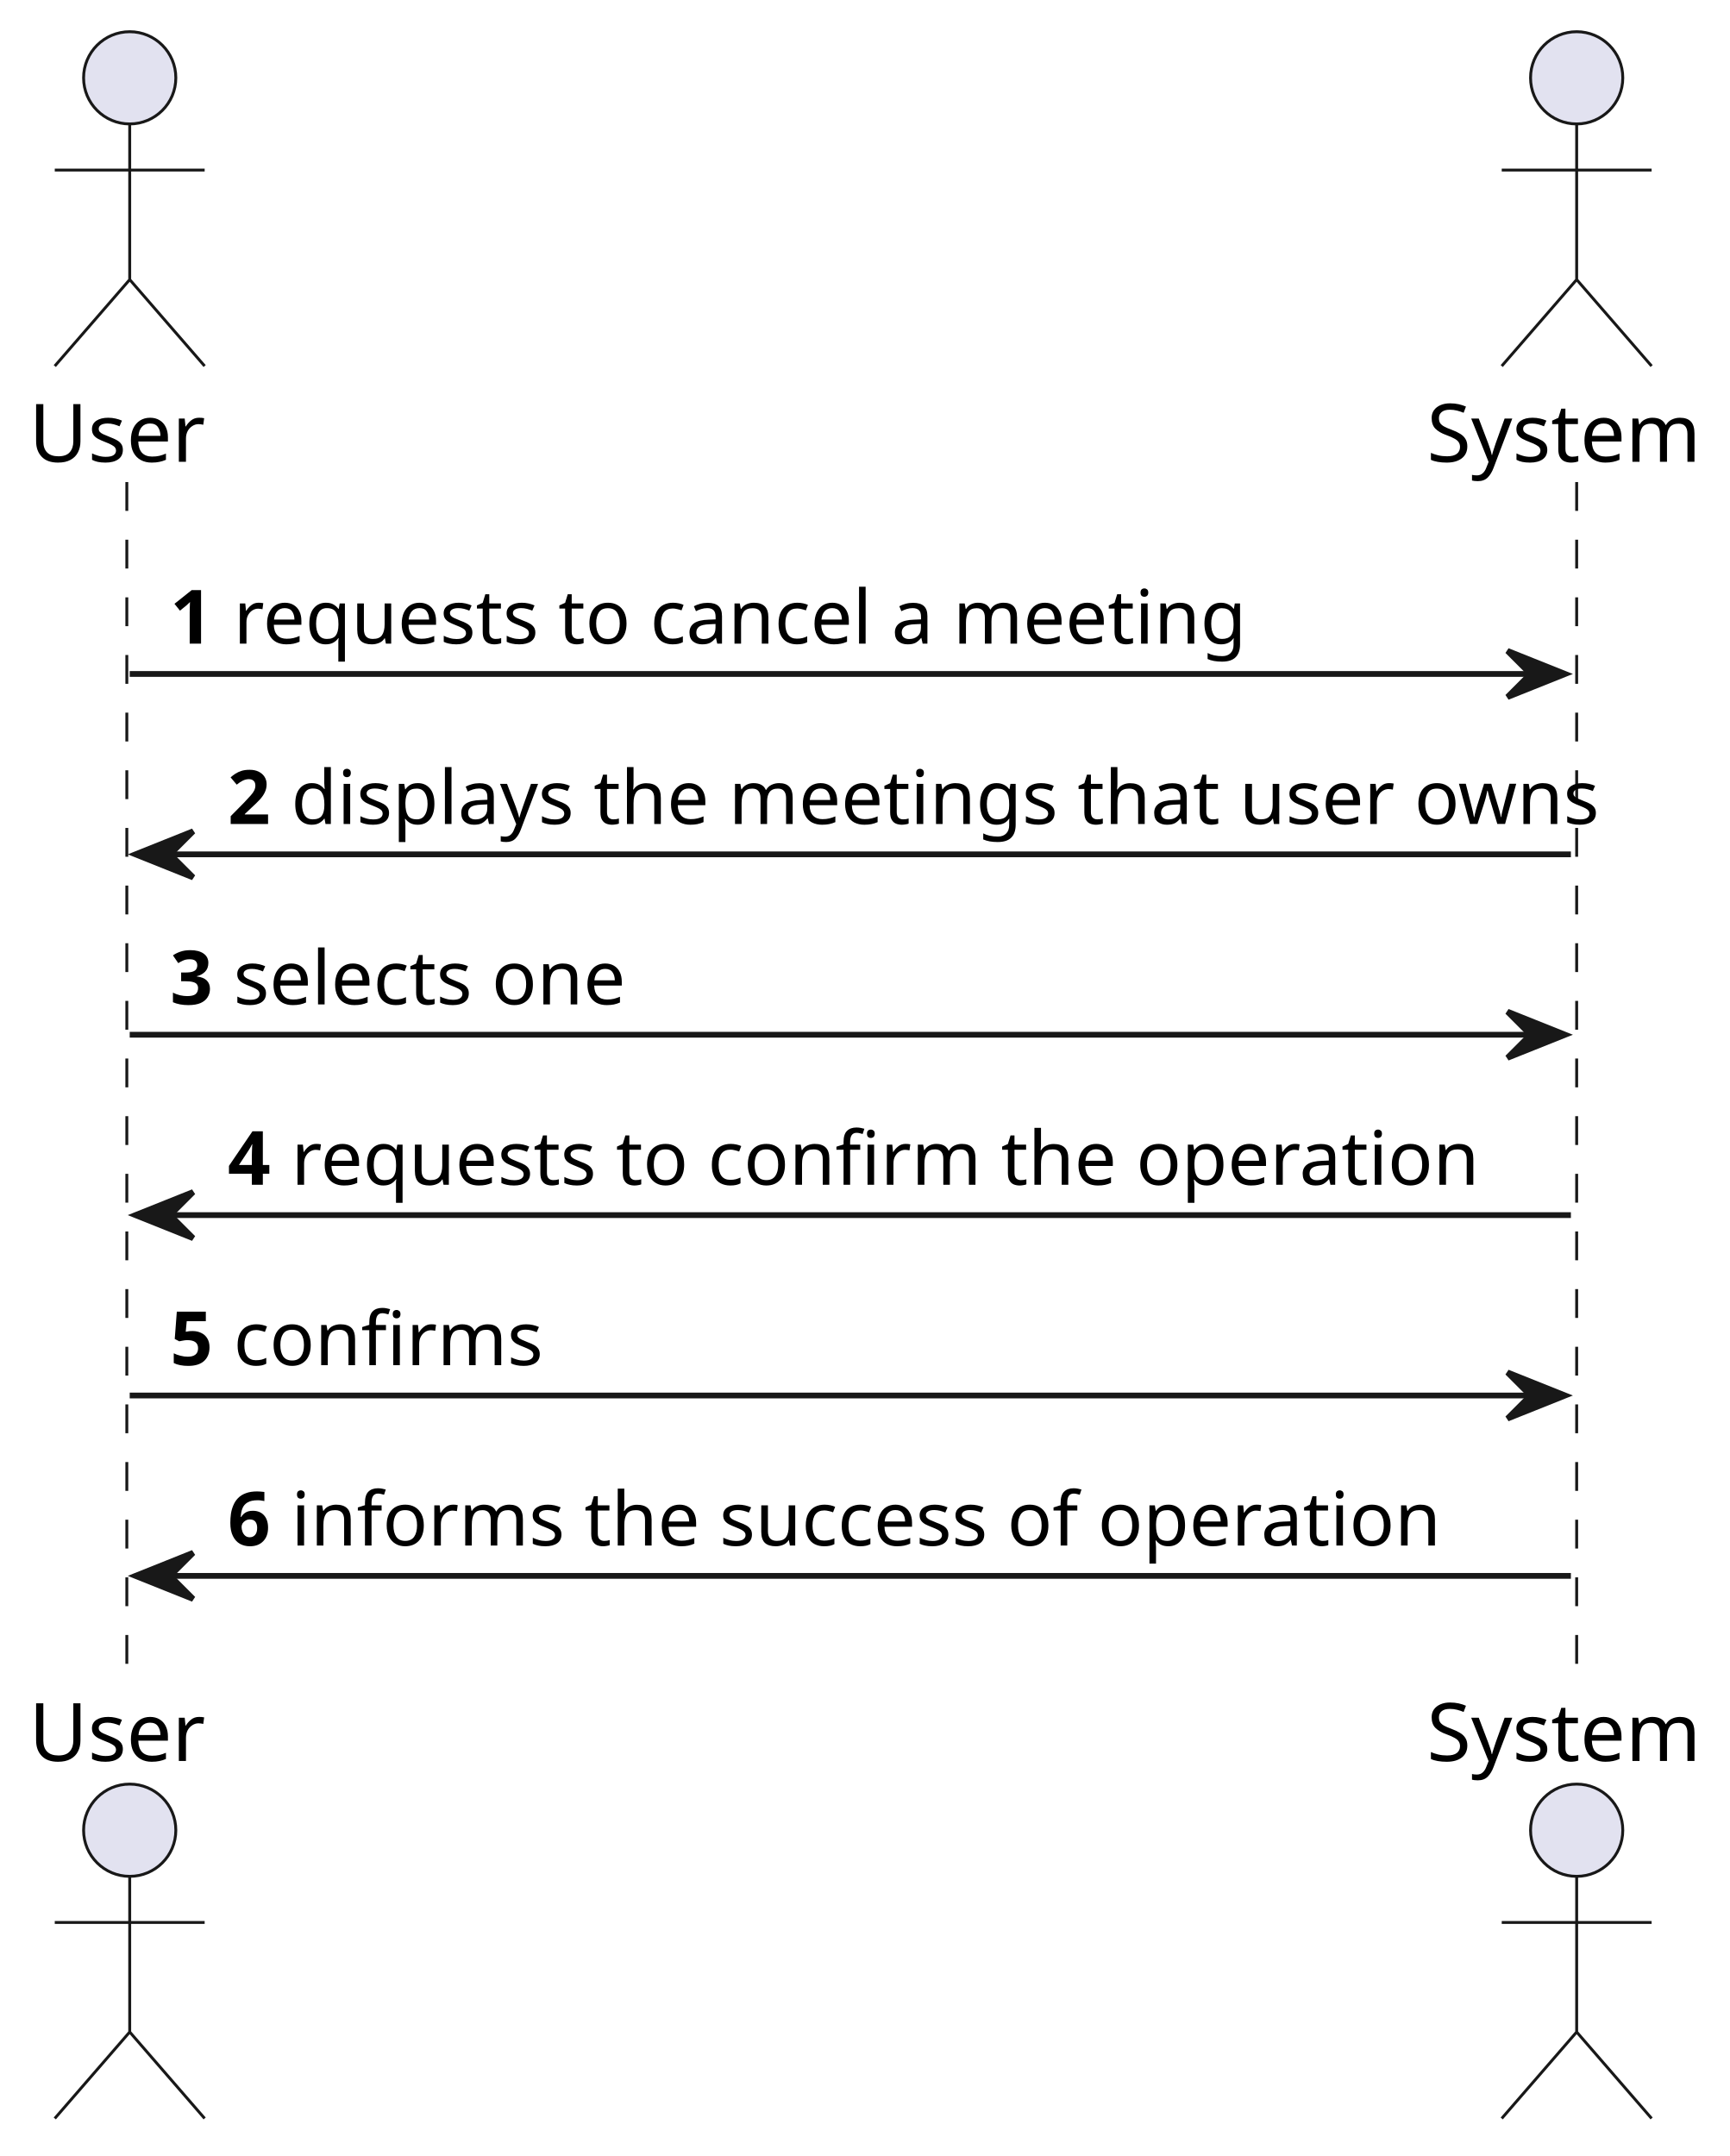
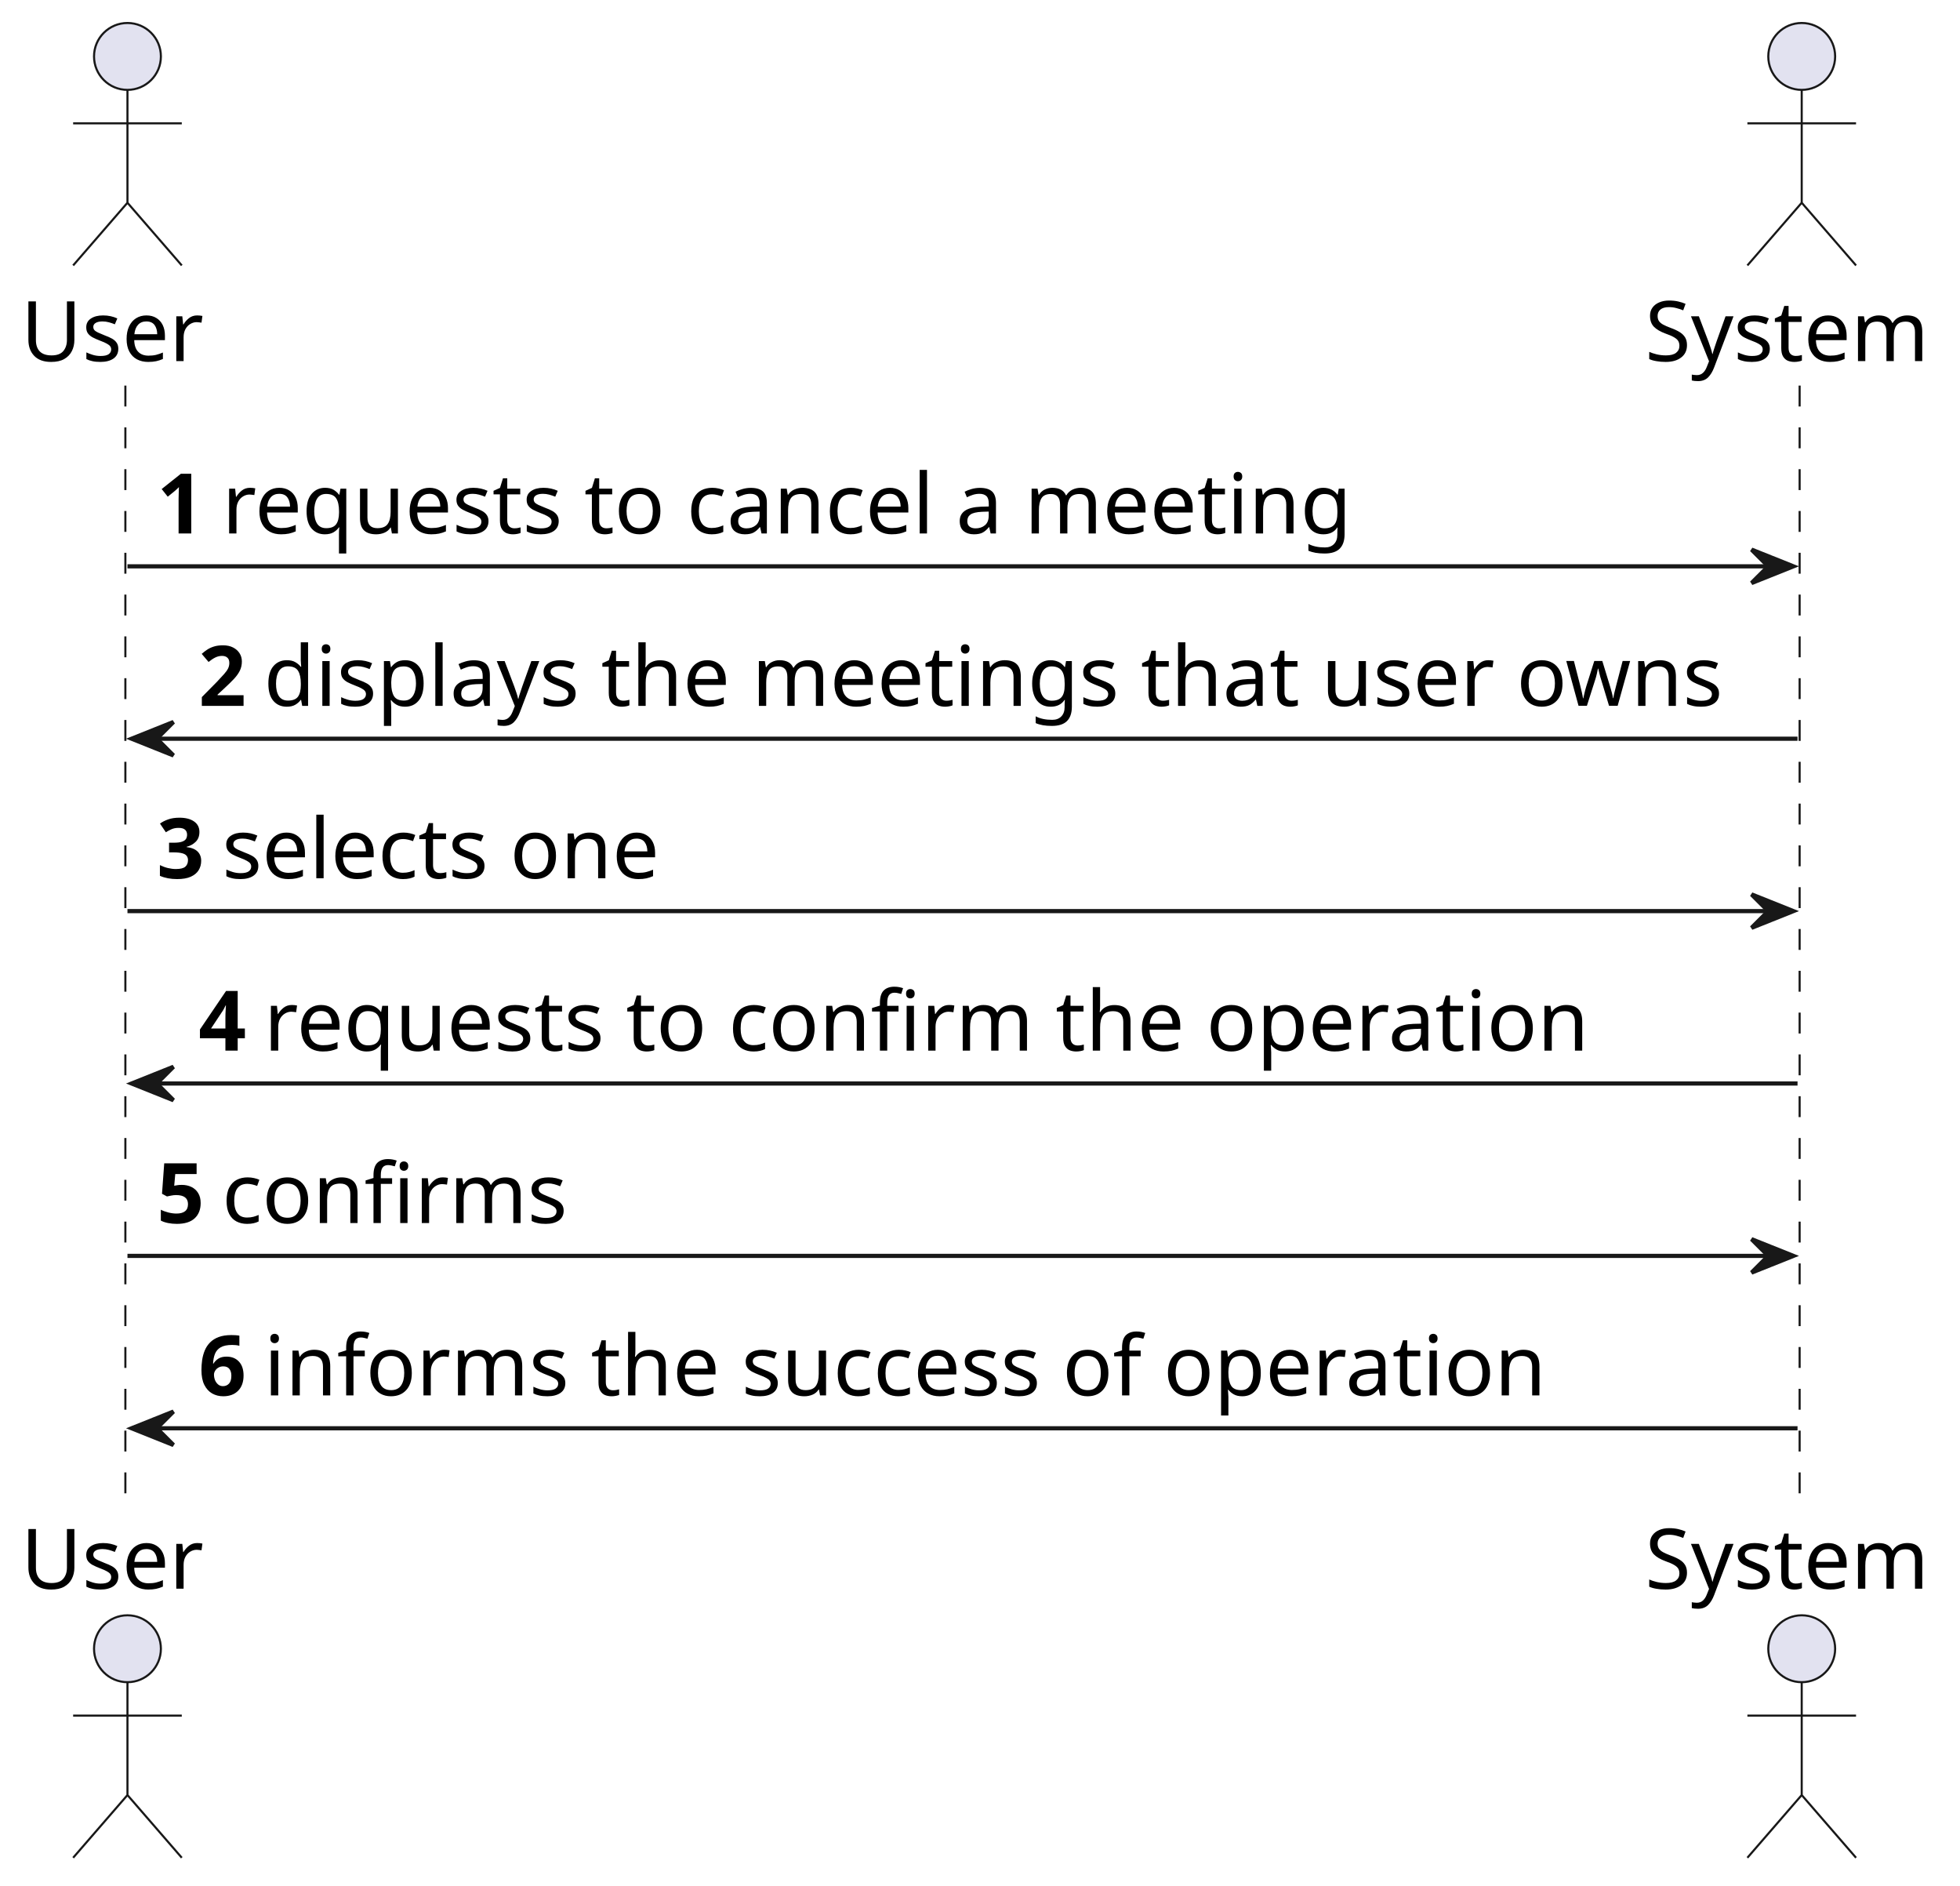
- <svg xmlns="http://www.w3.org/2000/svg" contentStyleType="text/css" height="374px" preserveAspectRatio="none" style="width:300px;height:374px;background:#FFFFFF;" version="1.1" viewBox="0 0 300 374" width="300px" zoomAndPan="magnify">
+ <svg xmlns="http://www.w3.org/2000/svg" contentStyleType="text/css" height="451px" preserveAspectRatio="none" style="width:469px;height:451px;background:#FFFFFF;" version="1.1" viewBox="0 0 469 451" width="469px" zoomAndPan="magnify">
  <defs />
  <g>
-     <line style="stroke:#181818;stroke-width:0.5;stroke-dasharray:5.0,5.0;" x1="22" x2="22" y1="83.621" y2="291.367" />
-     <line style="stroke:#181818;stroke-width:0.5;stroke-dasharray:5.0,5.0;" x1="273.5" x2="273.5" y1="83.621" y2="291.367" />
-     <text fill="#000000" font-family="sans-serif" font-size="14" lengthAdjust="spacing" textLength="29" x="5" y="80.107">User</text>
-     <ellipse cx="22.5" cy="13.5" fill="#E2E2F0" rx="8" ry="8" style="stroke:#181818;stroke-width:0.5;" />
-     <path d="M22.5,21.5 L22.5,48.5 M9.5,29.5 L35.5,29.5 M22.5,48.5 L9.5,63.5 M22.5,48.5 L35.5,63.5 " fill="none" style="stroke:#181818;stroke-width:0.5;" />
-     <text fill="#000000" font-family="sans-serif" font-size="14" lengthAdjust="spacing" textLength="29" x="5" y="305.475">User</text>
-     <ellipse cx="22.5" cy="317.488" fill="#E2E2F0" rx="8" ry="8" style="stroke:#181818;stroke-width:0.5;" />
-     <path d="M22.5,325.488 L22.5,352.488 M9.5,333.488 L35.5,333.488 M22.5,352.488 L9.5,367.488 M22.5,352.488 L35.5,367.488 " fill="none" style="stroke:#181818;stroke-width:0.5;" />
-     <text fill="#000000" font-family="sans-serif" font-size="14" lengthAdjust="spacing" textLength="46" x="247.5" y="80.107">System</text>
-     <ellipse cx="273.5" cy="13.5" fill="#E2E2F0" rx="8" ry="8" style="stroke:#181818;stroke-width:0.5;" />
-     <path d="M273.5,21.5 L273.5,48.5 M260.5,29.5 L286.5,29.5 M273.5,48.5 L260.5,63.5 M273.5,48.5 L286.5,63.5 " fill="none" style="stroke:#181818;stroke-width:0.5;" />
-     <text fill="#000000" font-family="sans-serif" font-size="14" lengthAdjust="spacing" textLength="46" x="247.5" y="305.475">System</text>
-     <ellipse cx="273.5" cy="317.488" fill="#E2E2F0" rx="8" ry="8" style="stroke:#181818;stroke-width:0.5;" />
-     <path d="M273.5,325.488 L273.5,352.488 M260.5,333.488 L286.5,333.488 M273.5,352.488 L260.5,367.488 M273.5,352.488 L286.5,367.488 " fill="none" style="stroke:#181818;stroke-width:0.5;" />
-     <polygon fill="#181818" points="261.5,112.912,271.5,116.912,261.5,120.912,265.5,116.912" style="stroke:#181818;stroke-width:1.0;" />
-     <line style="stroke:#181818;stroke-width:1.0;" x1="22.5" x2="267.5" y1="116.912" y2="116.912" />
-     <text fill="#000000" font-family="sans-serif" font-size="13" font-weight="bold" lengthAdjust="spacing" textLength="7" x="29.5" y="111.649">1</text>
-     <text fill="#000000" font-family="sans-serif" font-size="13" lengthAdjust="spacing" textLength="168" x="40.5" y="111.649">requests to cancel a meeting</text>
-     <polygon fill="#181818" points="33.5,144.203,23.5,148.203,33.5,152.203,29.5,148.203" style="stroke:#181818;stroke-width:1.0;" />
-     <line style="stroke:#181818;stroke-width:1.0;" x1="27.5" x2="272.5" y1="148.203" y2="148.203" />
-     <text fill="#000000" font-family="sans-serif" font-size="13" font-weight="bold" lengthAdjust="spacing" textLength="7" x="39.5" y="142.94">2</text>
-     <text fill="#000000" font-family="sans-serif" font-size="13" lengthAdjust="spacing" textLength="216" x="50.5" y="142.94">displays the meetings that user owns</text>
-     <polygon fill="#181818" points="261.5,175.494,271.5,179.494,261.5,183.494,265.5,179.494" style="stroke:#181818;stroke-width:1.0;" />
-     <line style="stroke:#181818;stroke-width:1.0;" x1="22.5" x2="267.5" y1="179.494" y2="179.494" />
-     <text fill="#000000" font-family="sans-serif" font-size="13" font-weight="bold" lengthAdjust="spacing" textLength="7" x="29.5" y="174.231">3</text>
-     <text fill="#000000" font-family="sans-serif" font-size="13" lengthAdjust="spacing" textLength="67" x="40.5" y="174.231">selects one</text>
-     <polygon fill="#181818" points="33.5,206.785,23.5,210.785,33.5,214.785,29.5,210.785" style="stroke:#181818;stroke-width:1.0;" />
-     <line style="stroke:#181818;stroke-width:1.0;" x1="27.5" x2="272.5" y1="210.785" y2="210.785" />
-     <text fill="#000000" font-family="sans-serif" font-size="13" font-weight="bold" lengthAdjust="spacing" textLength="7" x="39.5" y="205.523">4</text>
-     <text fill="#000000" font-family="sans-serif" font-size="13" lengthAdjust="spacing" textLength="190" x="50.5" y="205.523">requests to confirm the operation</text>
-     <polygon fill="#181818" points="261.5,238.076,271.5,242.076,261.5,246.076,265.5,242.076" style="stroke:#181818;stroke-width:1.0;" />
-     <line style="stroke:#181818;stroke-width:1.0;" x1="22.5" x2="267.5" y1="242.076" y2="242.076" />
-     <text fill="#000000" font-family="sans-serif" font-size="13" font-weight="bold" lengthAdjust="spacing" textLength="7" x="29.5" y="236.814">5</text>
-     <text fill="#000000" font-family="sans-serif" font-size="13" lengthAdjust="spacing" textLength="49" x="40.5" y="236.814">confirms</text>
-     <polygon fill="#181818" points="33.5,269.367,23.5,273.367,33.5,277.367,29.5,273.367" style="stroke:#181818;stroke-width:1.0;" />
-     <line style="stroke:#181818;stroke-width:1.0;" x1="27.5" x2="272.5" y1="273.367" y2="273.367" />
-     <text fill="#000000" font-family="sans-serif" font-size="13" font-weight="bold" lengthAdjust="spacing" textLength="7" x="39.5" y="268.104">6</text>
-     <text fill="#000000" font-family="sans-serif" font-size="13" lengthAdjust="spacing" textLength="188" x="50.5" y="268.104">informs the success of operation</text>
+     <line style="stroke:#181818;stroke-width:0.5;stroke-dasharray:5.0,5.0;" x1="30" x2="30" y1="92.24" y2="359.68" />
+     <line style="stroke:#181818;stroke-width:0.5;stroke-dasharray:5.0,5.0;" x1="430.625" x2="430.625" y1="92.24" y2="359.68" />
+     <text fill="#000000" font-family="sans-serif" font-size="20" lengthAdjust="spacing" textLength="45" x="5" y="86.38">User</text>
+     <ellipse cx="30.5" cy="13.5" fill="#E2E2F0" rx="8" ry="8" style="stroke:#181818;stroke-width:0.5;" />
+     <path d="M30.5,21.5 L30.5,48.5 M17.5,29.5 L43.5,29.5 M30.5,48.5 L17.5,63.5 M30.5,48.5 L43.5,63.5 " fill="none" style="stroke:#181818;stroke-width:0.5;" />
+     <text fill="#000000" font-family="sans-serif" font-size="20" lengthAdjust="spacing" textLength="45" x="5" y="380.06">User</text>
+     <ellipse cx="30.5" cy="394.42" fill="#E2E2F0" rx="8" ry="8" style="stroke:#181818;stroke-width:0.5;" />
+     <path d="M30.5,402.42 L30.5,429.42 M17.5,410.42 L43.5,410.42 M30.5,429.42 L17.5,444.42 M30.5,429.42 L43.5,444.42 " fill="none" style="stroke:#181818;stroke-width:0.5;" />
+     <text fill="#000000" font-family="sans-serif" font-size="20" lengthAdjust="spacing" textLength="69" x="393.625" y="86.38">System</text>
+     <ellipse cx="431.125" cy="13.5" fill="#E2E2F0" rx="8" ry="8" style="stroke:#181818;stroke-width:0.5;" />
+     <path d="M431.125,21.5 L431.125,48.5 M418.125,29.5 L444.125,29.5 M431.125,48.5 L418.125,63.5 M431.125,48.5 L444.125,63.5 " fill="none" style="stroke:#181818;stroke-width:0.5;" />
+     <text fill="#000000" font-family="sans-serif" font-size="20" lengthAdjust="spacing" textLength="69" x="393.625" y="380.06">System</text>
+     <ellipse cx="431.125" cy="394.42" fill="#E2E2F0" rx="8" ry="8" style="stroke:#181818;stroke-width:0.5;" />
+     <path d="M431.125,402.42 L431.125,429.42 M418.125,410.42 L444.125,410.42 M431.125,429.42 L418.125,444.42 M431.125,429.42 L444.125,444.42 " fill="none" style="stroke:#181818;stroke-width:0.5;" />
+     <polygon fill="#181818" points="419.125,131.48,429.125,135.48,419.125,139.48,423.125,135.48" style="stroke:#181818;stroke-width:1.0;" />
+     <line style="stroke:#181818;stroke-width:1.0;" x1="30.5" x2="425.125" y1="135.48" y2="135.48" />
+     <text fill="#000000" font-family="sans-serif" font-size="20" font-weight="bold" lengthAdjust="spacing" textLength="11.625" x="37.5" y="127.62">1</text>
+     <text fill="#000000" font-family="sans-serif" font-size="20" lengthAdjust="spacing" textLength="276" x="53.125" y="127.62">requests to cancel a meeting</text>
+     <polygon fill="#181818" points="41.5,172.72,31.5,176.72,41.5,180.72,37.5,176.72" style="stroke:#181818;stroke-width:1.0;" />
+     <line style="stroke:#181818;stroke-width:1.0;" x1="35.5" x2="430.125" y1="176.72" y2="176.72" />
+     <text fill="#000000" font-family="sans-serif" font-size="20" font-weight="bold" lengthAdjust="spacing" textLength="11.625" x="47.5" y="168.86">2</text>
+     <text fill="#000000" font-family="sans-serif" font-size="20" lengthAdjust="spacing" textLength="361" x="63.125" y="168.86">displays the meetings that user owns</text>
+     <polygon fill="#181818" points="419.125,213.96,429.125,217.96,419.125,221.96,423.125,217.96" style="stroke:#181818;stroke-width:1.0;" />
+     <line style="stroke:#181818;stroke-width:1.0;" x1="30.5" x2="425.125" y1="217.96" y2="217.96" />
+     <text fill="#000000" font-family="sans-serif" font-size="20" font-weight="bold" lengthAdjust="spacing" textLength="11.625" x="37.5" y="210.1">3</text>
+     <text fill="#000000" font-family="sans-serif" font-size="20" lengthAdjust="spacing" textLength="106" x="53.125" y="210.1">selects one</text>
+     <polygon fill="#181818" points="41.5,255.2,31.5,259.2,41.5,263.2,37.5,259.2" style="stroke:#181818;stroke-width:1.0;" />
+     <line style="stroke:#181818;stroke-width:1.0;" x1="35.5" x2="430.125" y1="259.2" y2="259.2" />
+     <text fill="#000000" font-family="sans-serif" font-size="20" font-weight="bold" lengthAdjust="spacing" textLength="11.625" x="47.5" y="251.34">4</text>
+     <text fill="#000000" font-family="sans-serif" font-size="20" lengthAdjust="spacing" textLength="328" x="63.125" y="251.34">requests to confirm the operation</text>
+     <polygon fill="#181818" points="419.125,296.44,429.125,300.44,419.125,304.44,423.125,300.44" style="stroke:#181818;stroke-width:1.0;" />
+     <line style="stroke:#181818;stroke-width:1.0;" x1="30.5" x2="425.125" y1="300.44" y2="300.44" />
+     <text fill="#000000" font-family="sans-serif" font-size="20" font-weight="bold" lengthAdjust="spacing" textLength="11.625" x="37.5" y="292.58">5</text>
+     <text fill="#000000" font-family="sans-serif" font-size="20" lengthAdjust="spacing" textLength="86" x="53.125" y="292.58">confirms</text>
+     <polygon fill="#181818" points="41.5,337.68,31.5,341.68,41.5,345.68,37.5,341.68" style="stroke:#181818;stroke-width:1.0;" />
+     <line style="stroke:#181818;stroke-width:1.0;" x1="35.5" x2="430.125" y1="341.68" y2="341.68" />
+     <text fill="#000000" font-family="sans-serif" font-size="20" font-weight="bold" lengthAdjust="spacing" textLength="11.625" x="47.5" y="333.82">6</text>
+     <text fill="#000000" font-family="sans-serif" font-size="20" lengthAdjust="spacing" textLength="316" x="63.125" y="333.82">informs the success of operation</text>
  </g>
</svg>
